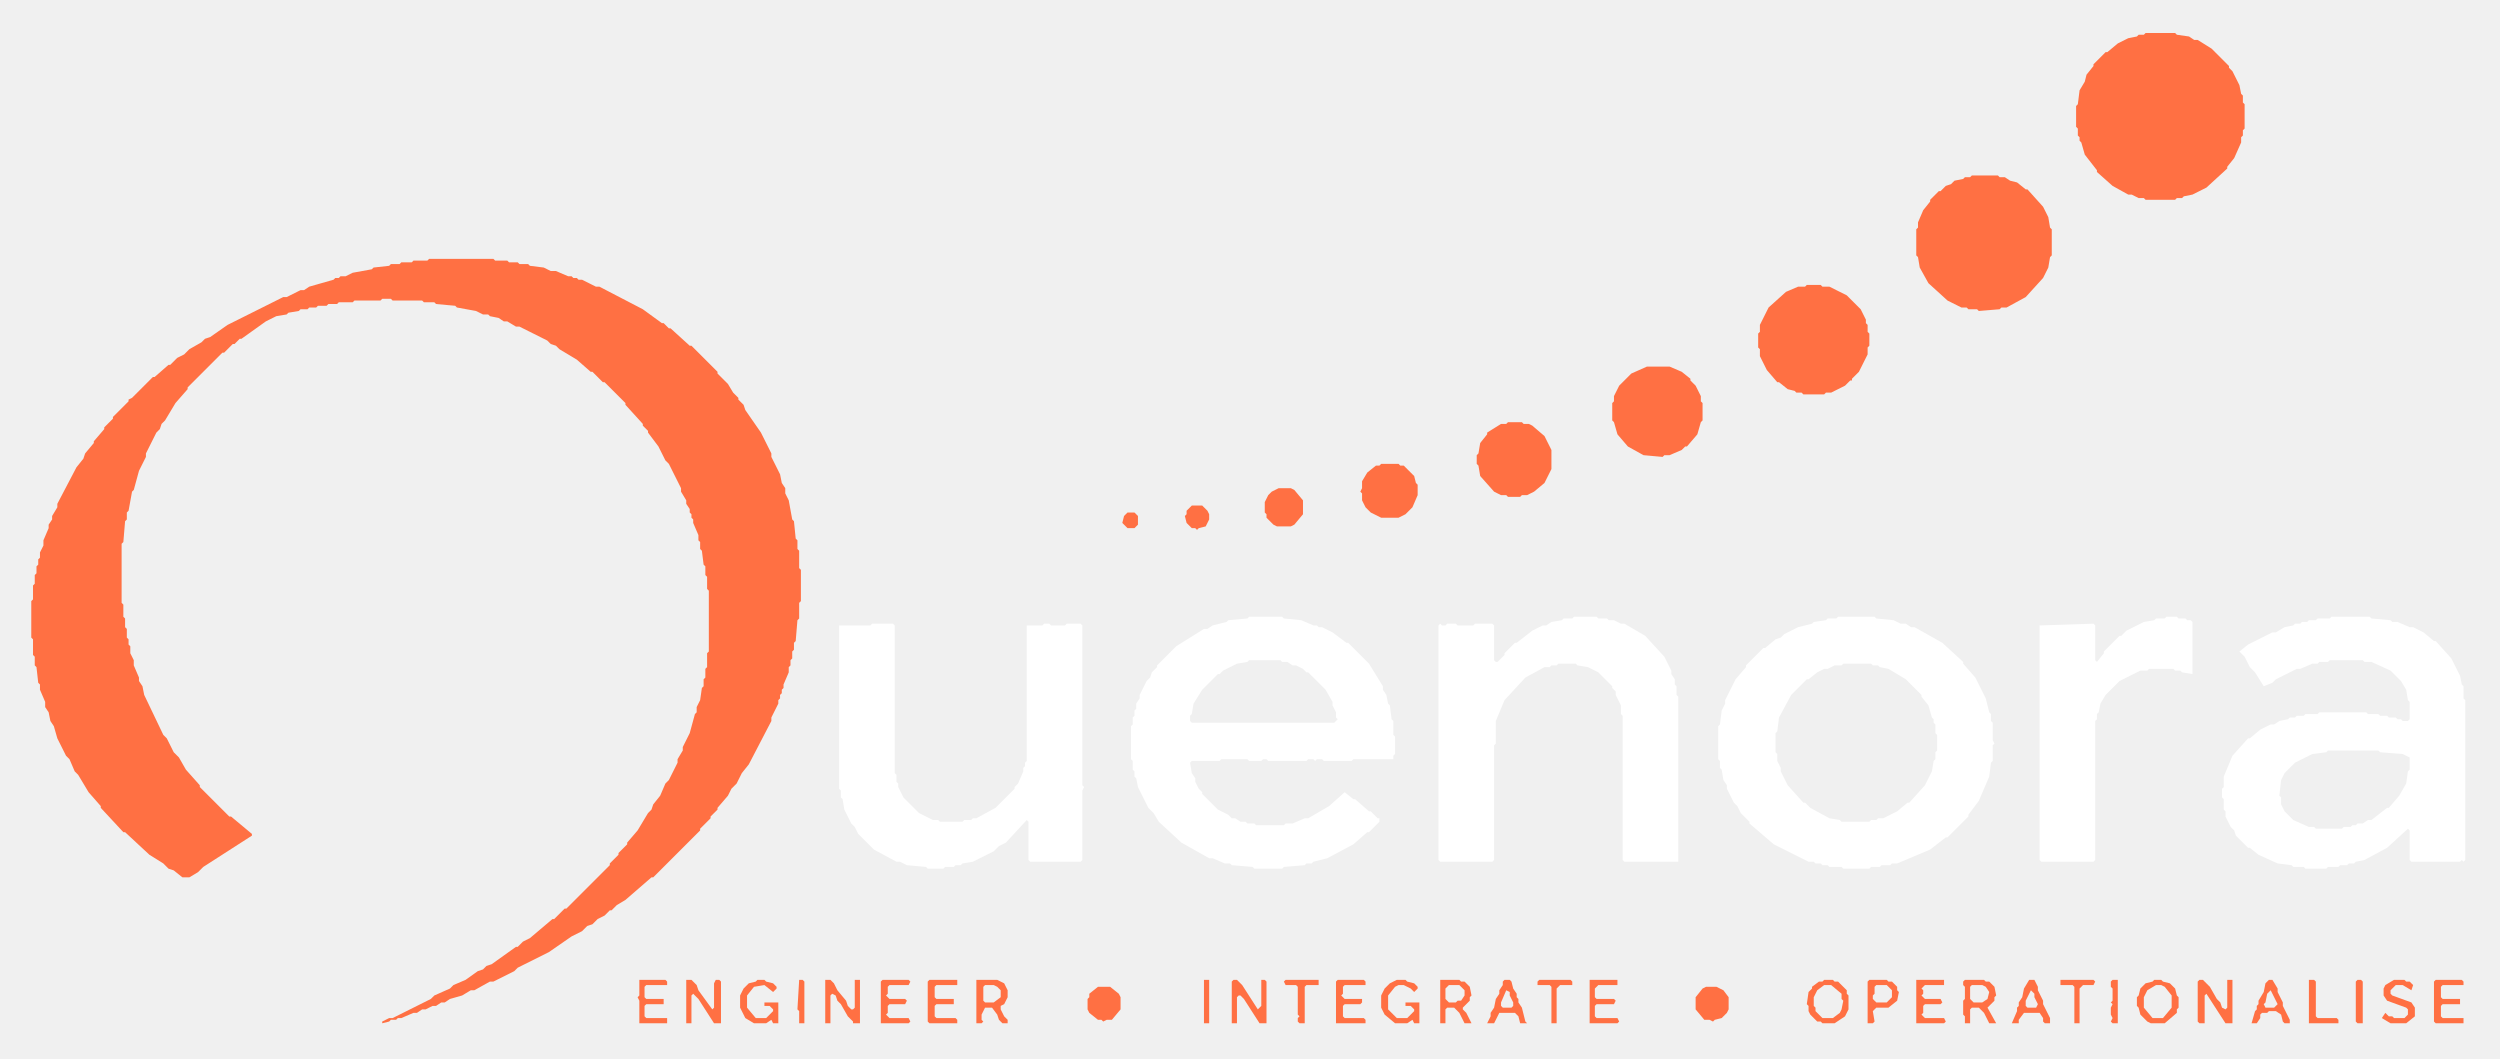
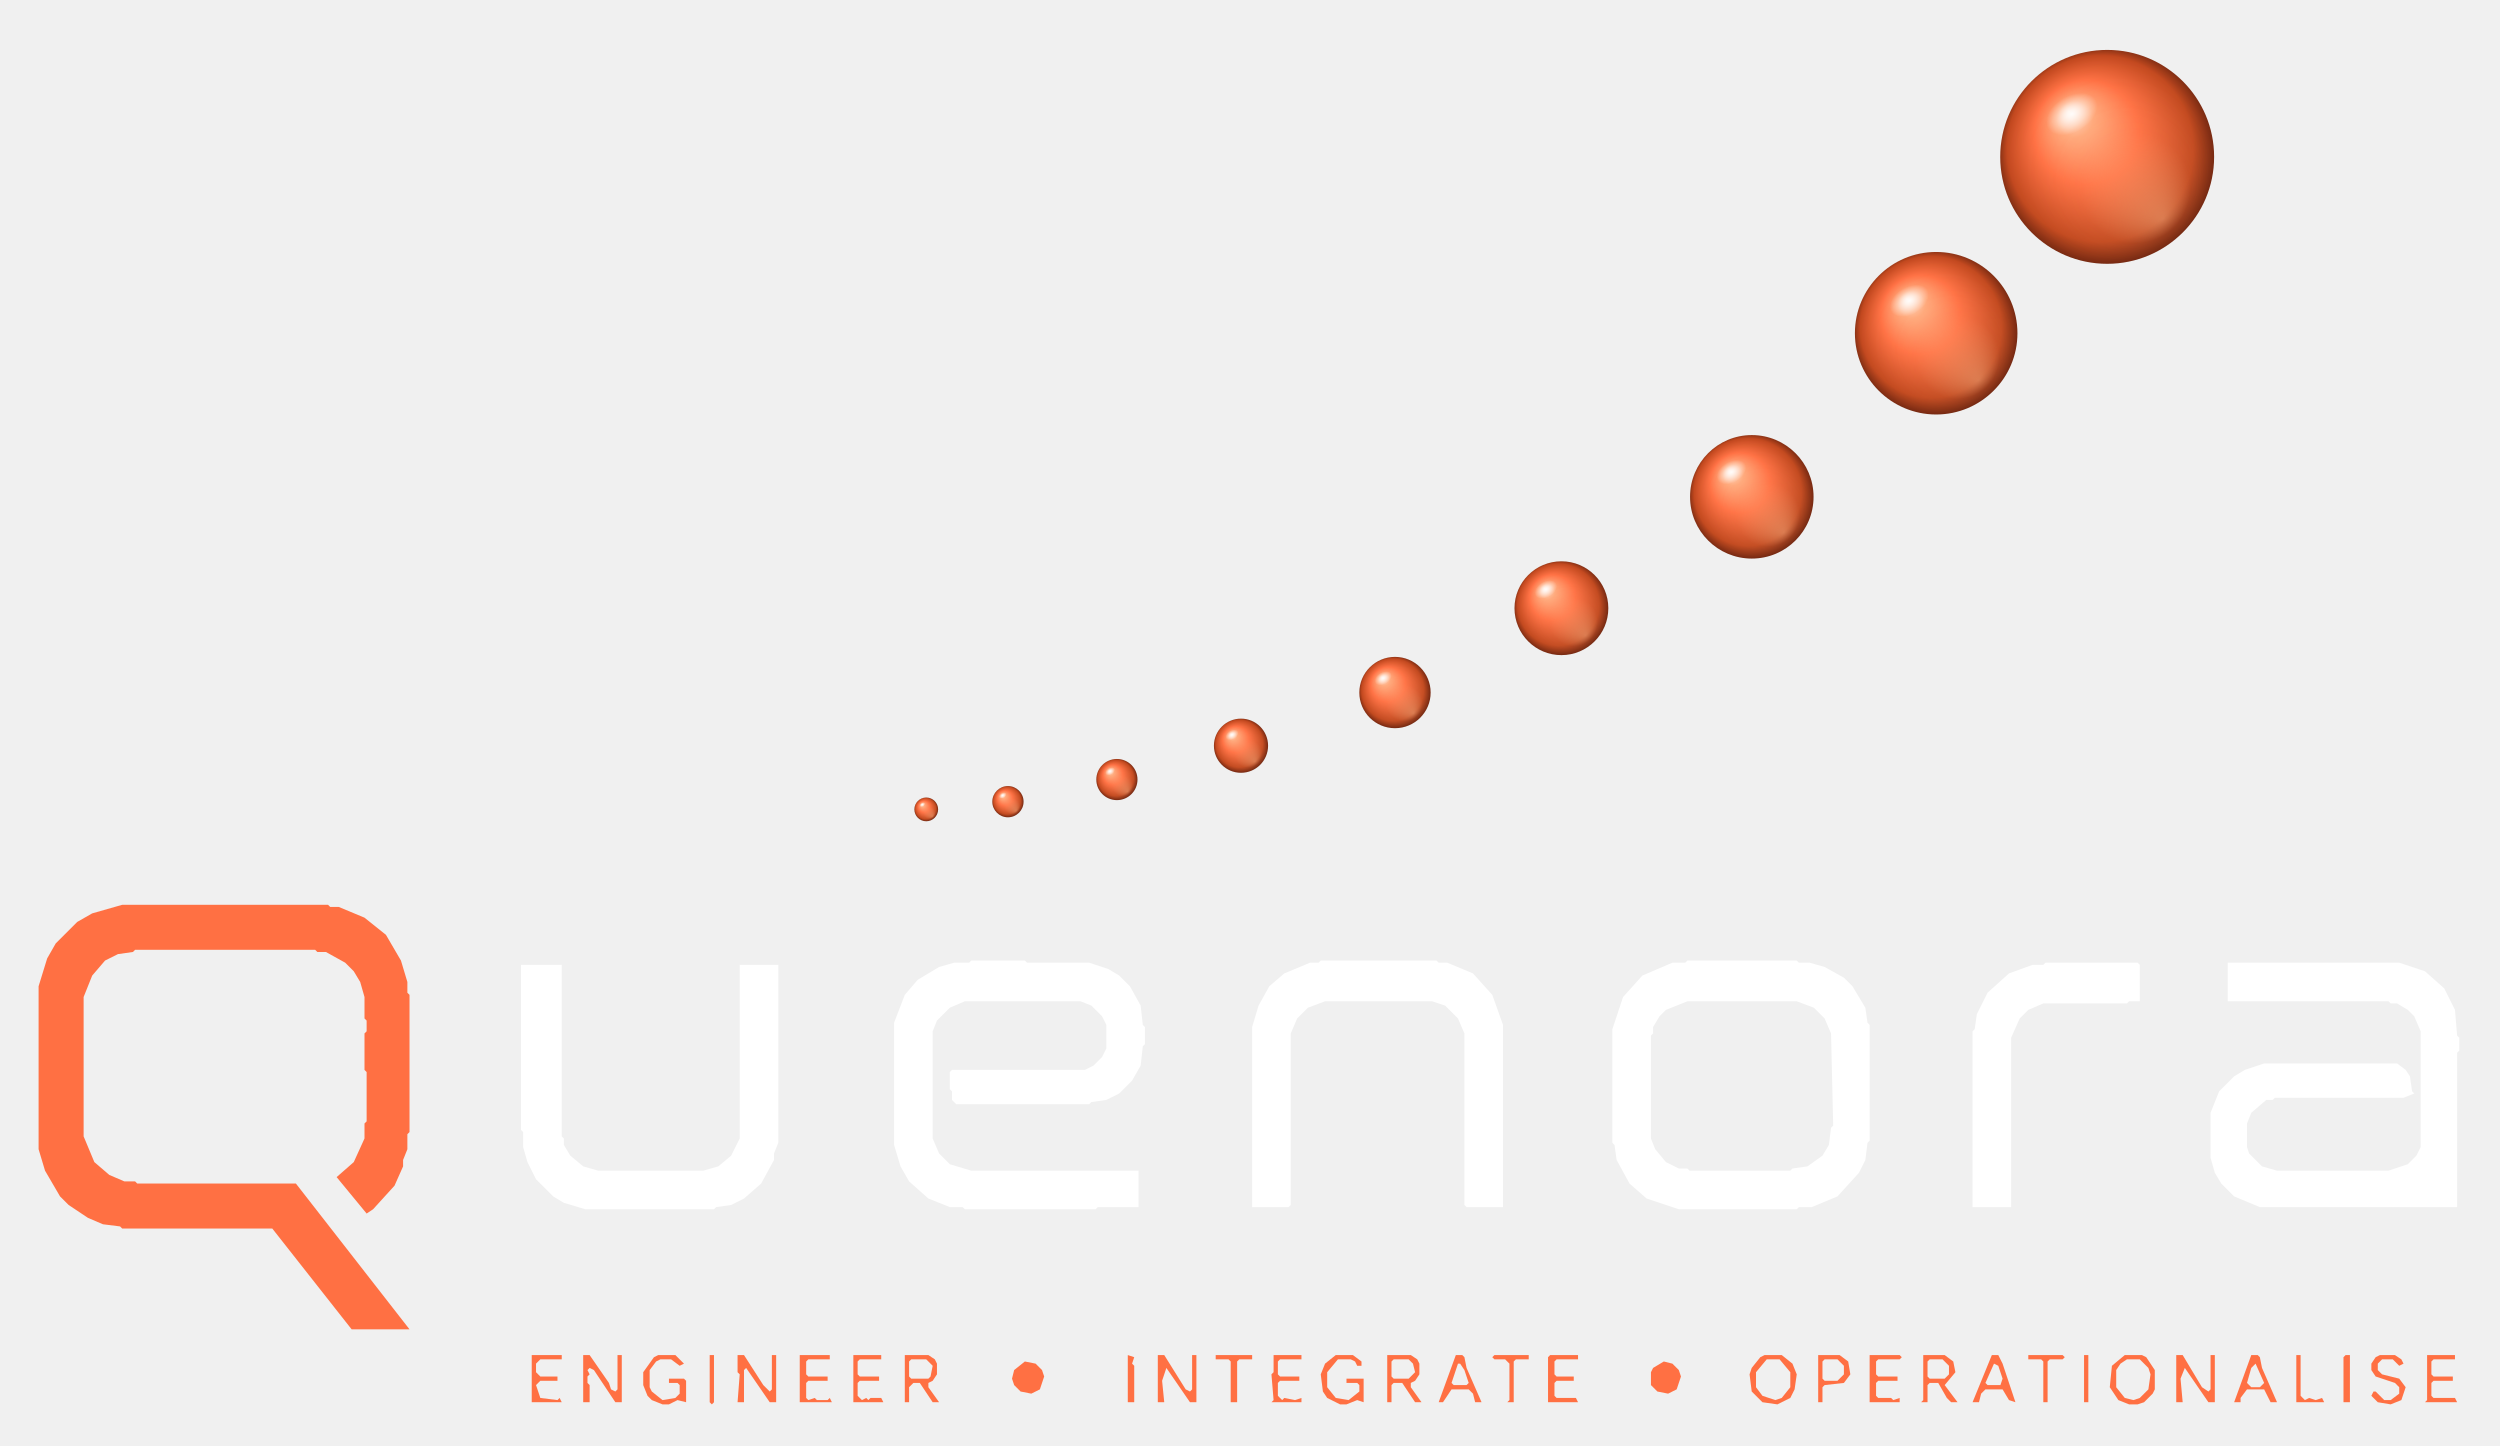
- <svg xmlns="http://www.w3.org/2000/svg" viewBox="0 0 1439 609" role="img" aria-label="Quenora logo">
-   <path d="M 1307 570 L 1311 578 L 1309 580 L 1304 580 L 1303 578 L 1304 577 L 1305 572 Z M 1169 570 L 1171 572 L 1171 574 L 1173 578 L 1172 580 L 1167 580 L 1166 579 L 1166 576 Z M 867 570 L 869 571 L 869 573 L 871 577 L 871 579 L 870 580 L 865 580 L 864 579 L 864 577 Z M 1241 567 L 1244 567 L 1246 568 L 1250 573 L 1250 580 L 1245 586 L 1239 586 L 1234 580 L 1234 574 L 1236 570 Z M 1134 568 L 1135 567 L 1141 567 L 1143 568 L 1145 571 L 1144 575 L 1141 577 L 1136 577 L 1134 575 Z M 1079 568 L 1080 567 L 1086 567 L 1089 570 L 1089 574 L 1086 577 L 1080 577 L 1078 575 L 1078 573 L 1079 572 Z M 1050 567 L 1054 567 L 1060 572 L 1060 575 L 1061 576 L 1060 581 L 1059 583 L 1055 586 L 1049 586 L 1045 582 L 1045 580 L 1044 579 L 1044 574 L 1046 570 Z M 982 568 L 980 569 L 976 574 L 976 581 L 981 587 L 984 587 L 986 588 L 987 587 L 991 586 L 994 583 L 995 581 L 995 574 L 992 570 L 988 568 Z M 832 569 L 834 567 L 840 567 L 843 570 L 843 573 L 841 576 L 839 576 L 838 577 L 834 577 L 832 575 Z M 632 568 L 627 572 L 627 574 L 626 575 L 626 581 L 627 583 L 632 587 L 634 587 L 635 588 L 637 587 L 640 587 L 645 581 L 645 574 L 644 572 L 639 568 Z M 566 568 L 567 567 L 572 567 L 574 568 L 576 570 L 576 574 L 572 577 L 567 577 L 566 576 Z M 1402 564 L 1401 565 L 1401 588 L 1402 589 L 1418 589 L 1418 586 L 1406 586 L 1405 585 L 1405 579 L 1406 578 L 1416 578 L 1416 575 L 1406 575 L 1405 574 L 1405 568 L 1406 567 L 1418 567 L 1418 565 L 1417 564 Z M 1378 564 L 1373 567 L 1372 569 L 1372 573 L 1374 576 L 1385 580 L 1386 581 L 1386 584 L 1384 586 L 1378 586 L 1377 585 L 1375 585 L 1373 583 L 1371 586 L 1376 589 L 1385 589 L 1390 585 L 1390 580 L 1388 577 L 1377 573 L 1376 572 L 1376 570 L 1379 567 L 1383 567 L 1388 570 L 1389 567 L 1387 565 L 1385 565 L 1384 564 Z M 1357 564 L 1356 565 L 1356 588 L 1357 589 L 1360 589 L 1360 565 L 1359 564 Z M 1329 564 L 1329 589 L 1346 589 L 1346 587 L 1345 586 L 1334 586 L 1333 585 L 1333 565 L 1332 564 Z M 1306 564 L 1304 566 L 1303 571 L 1300 576 L 1300 578 L 1299 579 L 1299 581 L 1298 582 L 1296 589 L 1299 589 L 1301 586 L 1301 584 L 1302 583 L 1305 583 L 1306 582 L 1310 582 L 1313 584 L 1314 588 L 1315 589 L 1318 589 L 1318 587 L 1314 579 L 1314 577 L 1311 571 L 1311 569 L 1308 564 Z M 1266 564 L 1265 565 L 1265 588 L 1266 589 L 1269 589 L 1269 573 L 1270 572 L 1281 589 L 1285 589 L 1285 564 L 1282 564 L 1282 580 L 1281 581 L 1279 580 L 1278 577 L 1276 575 L 1272 568 L 1268 564 Z M 1240 564 L 1239 565 L 1235 566 L 1232 569 L 1231 573 L 1230 574 L 1230 579 L 1231 580 L 1232 584 L 1236 588 L 1238 589 L 1246 589 L 1253 583 L 1253 581 L 1254 580 L 1254 574 L 1253 573 L 1252 569 L 1249 566 L 1245 565 L 1244 564 Z M 1216 564 L 1215 565 L 1215 568 L 1216 569 L 1216 576 L 1215 577 L 1216 578 L 1215 580 L 1215 584 L 1216 586 L 1215 588 L 1216 589 L 1219 589 L 1219 564 Z M 1186 564 L 1186 567 L 1193 567 L 1194 568 L 1194 589 L 1197 589 L 1197 569 L 1199 567 L 1205 567 L 1206 565 L 1205 564 Z M 1168 564 L 1165 569 L 1164 574 L 1162 577 L 1162 579 L 1161 580 L 1161 582 L 1158 589 L 1162 589 L 1162 587 L 1165 583 L 1174 583 L 1176 586 L 1176 588 L 1177 589 L 1180 589 L 1180 586 L 1176 578 L 1176 576 L 1173 570 L 1173 568 L 1171 564 Z M 1131 564 L 1130 565 L 1130 567 L 1131 568 L 1131 575 L 1130 576 L 1130 584 L 1131 585 L 1131 589 L 1134 589 L 1134 581 L 1135 580 L 1139 580 L 1142 583 L 1145 589 L 1149 589 L 1144 580 L 1148 576 L 1148 574 L 1149 573 L 1148 568 L 1145 565 L 1143 565 L 1142 564 Z M 1103 564 L 1103 589 L 1119 589 L 1120 588 L 1119 586 L 1108 586 L 1106 584 L 1107 583 L 1107 579 L 1108 578 L 1117 578 L 1118 577 L 1117 575 L 1108 575 L 1106 573 L 1107 572 L 1107 570 L 1106 569 L 1108 567 L 1119 567 L 1119 564 Z M 1089 565 L 1087 565 L 1086 564 L 1076 564 L 1075 565 L 1075 589 L 1078 589 L 1079 588 L 1078 582 L 1080 580 L 1087 580 L 1092 576 L 1093 571 L 1092 570 L 1092 568 Z M 1050 564 L 1049 565 L 1047 565 L 1043 568 L 1043 569 L 1041 571 L 1040 578 L 1041 579 L 1041 582 L 1042 584 L 1046 588 L 1048 588 L 1049 589 L 1056 589 L 1062 585 L 1064 581 L 1064 573 L 1063 572 L 1063 570 L 1058 565 L 1056 565 L 1055 564 Z M 915 564 L 915 589 L 931 589 L 932 588 L 931 586 L 919 586 L 918 585 L 918 579 L 919 578 L 929 578 L 930 576 L 929 575 L 919 575 L 918 574 L 918 569 L 920 567 L 931 567 L 931 564 Z M 886 564 L 885 565 L 885 567 L 892 567 L 893 568 L 893 589 L 896 589 L 896 569 L 898 567 L 905 567 L 905 565 L 904 564 Z M 866 564 L 865 565 L 865 567 L 863 570 L 863 572 L 861 575 L 860 580 L 858 583 L 858 585 L 856 589 L 860 589 L 863 583 L 872 583 L 874 585 L 875 589 L 879 589 L 878 588 L 876 580 L 874 577 L 874 575 L 873 574 L 873 572 L 871 569 L 870 565 L 869 564 Z M 829 564 L 829 589 L 832 589 L 832 581 L 833 580 L 837 580 L 840 583 L 843 589 L 847 589 L 844 583 L 842 581 L 842 580 L 846 576 L 846 574 L 847 573 L 846 568 L 843 565 L 841 565 L 840 564 Z M 800 566 L 797 569 L 795 573 L 795 580 L 797 584 L 803 589 L 810 589 L 813 587 L 814 589 L 817 589 L 817 577 L 809 577 L 809 579 L 812 579 L 814 581 L 814 582 L 810 586 L 804 586 L 799 581 L 799 573 L 803 568 L 805 567 L 808 567 L 812 569 L 814 571 L 816 569 L 816 568 L 814 566 L 810 565 L 809 564 L 804 564 Z M 770 564 L 769 565 L 769 589 L 786 589 L 786 587 L 785 586 L 774 586 L 773 585 L 773 579 L 774 578 L 783 578 L 784 577 L 784 575 L 774 575 L 772 573 L 773 572 L 773 568 L 774 567 L 786 567 L 786 565 L 785 564 Z M 740 564 L 739 565 L 740 567 L 746 567 L 747 568 L 747 584 L 748 585 L 747 586 L 747 588 L 748 589 L 751 589 L 751 568 L 752 567 L 759 567 L 759 564 Z M 710 564 L 709 565 L 709 589 L 712 589 L 712 574 L 713 573 L 714 573 L 716 575 L 725 589 L 729 589 L 729 565 L 728 564 L 726 564 L 726 579 L 724 581 L 715 567 L 712 564 Z M 693 564 L 693 589 L 696 589 L 696 564 Z M 562 564 L 562 589 L 565 589 L 566 588 L 565 587 L 565 584 L 567 580 L 571 580 L 574 584 L 575 587 L 577 589 L 580 589 L 580 587 L 578 585 L 576 581 L 576 579 L 578 578 L 580 574 L 580 570 L 578 566 L 574 564 Z M 535 564 L 534 565 L 534 588 L 535 589 L 551 589 L 551 587 L 550 586 L 539 586 L 538 585 L 538 579 L 539 578 L 549 578 L 549 575 L 539 575 L 538 574 L 538 568 L 539 567 L 551 567 L 551 564 Z M 508 564 L 507 565 L 507 589 L 523 589 L 524 588 L 523 586 L 512 586 L 510 584 L 511 583 L 511 579 L 512 578 L 521 578 L 522 576 L 521 575 L 512 575 L 510 573 L 511 572 L 511 568 L 512 567 L 523 567 L 524 565 L 523 564 Z M 475 564 L 475 589 L 478 589 L 478 573 L 479 572 L 481 573 L 482 576 L 484 578 L 488 585 L 491 588 L 491 589 L 495 589 L 495 564 L 492 564 L 492 580 L 491 581 L 490 581 L 488 579 L 487 576 L 482 570 L 480 566 L 478 564 Z M 460 564 L 459 581 L 460 582 L 460 589 L 463 589 L 463 565 L 462 564 Z M 431 566 L 428 569 L 426 573 L 426 580 L 429 586 L 434 589 L 441 589 L 444 587 L 445 589 L 448 589 L 448 577 L 440 577 L 440 579 L 443 579 L 445 581 L 445 582 L 441 586 L 435 586 L 430 580 L 430 573 L 434 568 L 440 567 L 445 571 L 447 569 L 447 568 L 445 566 L 441 565 L 440 564 L 436 564 L 435 565 Z M 395 564 L 395 589 L 398 589 L 398 573 L 399 572 L 402 575 L 411 589 L 415 589 L 415 565 L 414 564 L 412 564 L 411 566 L 411 580 L 410 581 L 402 570 L 401 567 L 398 564 Z M 368 564 L 368 573 L 367 574 L 368 576 L 368 589 L 384 589 L 384 586 L 372 586 L 371 585 L 371 579 L 372 578 L 382 578 L 382 575 L 372 575 L 371 574 L 371 568 L 372 567 L 384 567 L 384 565 L 383 564 Z M 649 295 L 647 297 L 646 301 L 649 304 L 653 304 L 655 302 L 655 297 L 653 295 Z M 686 291 L 683 294 L 683 296 L 682 297 L 683 301 L 686 304 L 688 304 L 689 305 L 690 304 L 694 303 L 696 299 L 696 296 L 695 294 L 692 291 Z M 736 281 L 732 283 L 730 285 L 728 289 L 728 295 L 729 296 L 729 298 L 733 302 L 735 303 L 743 303 L 745 302 L 750 296 L 750 288 L 745 282 L 743 281 Z M 792 268 L 787 272 L 784 277 L 784 281 L 783 283 L 784 284 L 784 288 L 786 292 L 789 295 L 795 298 L 805 298 L 809 296 L 813 292 L 816 285 L 816 279 L 815 278 L 814 274 L 808 268 L 806 268 L 805 267 L 795 267 L 794 268 Z M 868 243 L 867 244 L 864 244 L 856 249 L 856 250 L 852 255 L 851 261 L 850 262 L 850 267 L 851 268 L 852 274 L 860 283 L 864 285 L 867 285 L 868 286 L 875 286 L 876 285 L 879 285 L 883 283 L 889 278 L 893 270 L 893 259 L 889 251 L 882 245 L 880 244 L 877 244 L 876 243 Z M 948 211 L 939 215 L 932 222 L 929 228 L 929 231 L 928 232 L 928 242 L 929 243 L 931 250 L 937 257 L 946 262 L 957 263 L 958 262 L 961 262 L 968 259 L 970 257 L 971 257 L 977 250 L 979 243 L 980 242 L 980 232 L 979 231 L 979 228 L 976 222 L 973 219 L 973 218 L 968 214 L 961 211 Z M 1040 164 L 1039 165 L 1035 165 L 1028 168 L 1018 177 L 1013 187 L 1013 191 L 1012 192 L 1012 200 L 1013 201 L 1013 205 L 1017 213 L 1023 220 L 1024 220 L 1029 224 L 1033 225 L 1034 226 L 1037 226 L 1038 227 L 1050 227 L 1051 226 L 1054 226 L 1062 222 L 1065 219 L 1066 219 L 1066 218 L 1070 214 L 1075 204 L 1075 200 L 1076 199 L 1076 192 L 1075 191 L 1075 187 L 1074 186 L 1074 184 L 1071 178 L 1063 170 L 1053 165 L 1049 165 L 1048 164 Z M 304 152 L 299 152 L 298 151 L 293 151 L 292 150 L 285 150 L 284 149 L 247 149 L 246 150 L 238 150 L 237 151 L 231 151 L 230 152 L 225 152 L 224 153 L 215 154 L 214 155 L 203 157 L 199 159 L 196 159 L 195 160 L 193 160 L 192 161 L 178 165 L 175 167 L 173 167 L 165 171 L 163 171 L 131 187 L 121 194 L 118 195 L 116 197 L 109 201 L 106 204 L 102 206 L 98 210 L 97 210 L 89 217 L 88 217 L 76 229 L 74 230 L 74 231 L 65 240 L 65 241 L 60 246 L 60 247 L 54 254 L 54 255 L 49 261 L 48 264 L 44 269 L 33 290 L 33 292 L 30 297 L 30 299 L 28 302 L 28 304 L 25 311 L 25 314 L 23 318 L 23 321 L 22 322 L 22 325 L 21 326 L 21 330 L 20 331 L 20 336 L 19 337 L 19 345 L 18 346 L 18 367 L 19 368 L 19 377 L 20 378 L 20 383 L 21 384 L 22 393 L 23 394 L 23 397 L 26 404 L 26 407 L 28 410 L 29 415 L 31 418 L 33 425 L 38 435 L 40 437 L 43 444 L 45 446 L 51 456 L 58 464 L 58 465 L 71 479 L 72 479 L 86 492 L 94 497 L 97 500 L 100 501 L 105 505 L 109 505 L 114 502 L 117 499 L 145 481 L 145 480 L 133 470 L 132 470 L 115 453 L 115 452 L 107 443 L 103 436 L 100 433 L 96 425 L 94 423 L 83 400 L 82 395 L 80 392 L 80 390 L 77 383 L 77 380 L 75 376 L 75 372 L 74 371 L 74 368 L 73 367 L 73 362 L 72 361 L 72 356 L 71 355 L 71 348 L 70 347 L 70 313 L 71 312 L 72 300 L 73 299 L 73 295 L 74 294 L 76 283 L 77 282 L 80 271 L 84 263 L 84 261 L 90 249 L 92 247 L 93 244 L 95 242 L 101 232 L 108 224 L 108 223 L 128 203 L 129 203 L 134 198 L 135 198 L 138 195 L 139 195 L 153 185 L 159 182 L 165 181 L 166 180 L 172 179 L 173 178 L 177 178 L 178 177 L 182 177 L 183 176 L 188 176 L 189 175 L 194 175 L 195 174 L 203 174 L 204 173 L 219 173 L 220 172 L 225 172 L 226 173 L 243 173 L 244 174 L 250 174 L 251 175 L 262 176 L 263 177 L 274 179 L 278 181 L 281 181 L 282 182 L 287 183 L 290 185 L 292 185 L 297 188 L 299 188 L 315 196 L 317 198 L 320 199 L 322 201 L 332 207 L 340 214 L 341 214 L 347 220 L 348 220 L 360 232 L 360 233 L 370 244 L 370 245 L 373 248 L 373 249 L 379 257 L 383 265 L 385 267 L 392 281 L 392 283 L 395 288 L 395 290 L 397 293 L 397 295 L 398 296 L 398 298 L 399 299 L 399 301 L 402 308 L 402 311 L 403 312 L 403 316 L 404 317 L 405 325 L 406 326 L 406 331 L 407 332 L 407 339 L 408 340 L 408 375 L 407 376 L 407 384 L 406 385 L 406 390 L 405 391 L 405 395 L 404 396 L 403 403 L 401 407 L 401 410 L 400 411 L 397 422 L 393 430 L 393 432 L 390 437 L 390 439 L 385 449 L 383 451 L 380 458 L 376 463 L 375 466 L 373 468 L 367 478 L 361 485 L 361 486 L 356 491 L 356 492 L 351 497 L 351 498 L 326 523 L 325 523 L 319 529 L 318 529 L 305 540 L 301 542 L 298 545 L 297 545 L 283 555 L 280 556 L 278 558 L 275 559 L 268 564 L 261 567 L 259 569 L 250 573 L 248 575 L 226 586 L 224 586 L 220 588 L 220 589 L 224 588 L 225 587 L 228 587 L 229 586 L 231 586 L 238 583 L 240 583 L 243 581 L 245 581 L 249 579 L 251 579 L 254 577 L 256 577 L 259 575 L 266 573 L 271 570 L 273 570 L 282 565 L 284 565 L 296 559 L 298 557 L 316 548 L 329 539 L 335 536 L 338 533 L 341 532 L 344 529 L 348 527 L 351 524 L 352 524 L 355 521 L 360 518 L 375 505 L 376 505 L 403 478 L 403 477 L 409 471 L 409 470 L 413 466 L 413 465 L 419 458 L 421 454 L 424 451 L 427 445 L 431 440 L 444 415 L 444 413 L 448 405 L 448 403 L 449 402 L 449 400 L 450 399 L 450 397 L 451 396 L 451 394 L 454 387 L 454 384 L 455 383 L 455 380 L 456 379 L 456 375 L 457 374 L 457 370 L 458 369 L 459 357 L 460 356 L 460 347 L 461 346 L 461 328 L 460 327 L 460 317 L 459 316 L 459 311 L 458 310 L 457 300 L 456 299 L 454 288 L 452 284 L 452 281 L 450 278 L 449 273 L 444 263 L 444 261 L 438 249 L 429 236 L 428 233 L 425 230 L 425 229 L 422 226 L 419 221 L 413 215 L 413 214 L 398 199 L 397 199 L 386 189 L 385 189 L 382 186 L 381 186 L 370 178 L 345 165 L 343 165 L 335 161 L 333 161 L 332 160 L 330 160 L 329 159 L 327 159 L 320 156 L 317 156 L 313 154 L 305 153 Z M 1135 101 L 1134 102 L 1131 102 L 1130 103 L 1125 104 L 1123 106 L 1120 107 L 1117 110 L 1116 110 L 1111 115 L 1111 116 L 1107 121 L 1104 128 L 1104 131 L 1103 132 L 1103 147 L 1104 148 L 1105 154 L 1110 163 L 1121 173 L 1129 177 L 1132 177 L 1133 178 L 1138 178 L 1139 179 L 1151 178 L 1152 177 L 1155 177 L 1166 171 L 1176 160 L 1179 154 L 1180 148 L 1181 147 L 1181 132 L 1180 131 L 1179 125 L 1176 119 L 1167 109 L 1166 109 L 1161 105 L 1157 104 L 1154 102 L 1151 102 L 1150 101 Z M 1235 19 L 1234 20 L 1231 20 L 1230 21 L 1225 22 L 1219 25 L 1213 30 L 1212 30 L 1205 37 L 1205 38 L 1201 43 L 1200 47 L 1197 52 L 1196 60 L 1195 61 L 1195 73 L 1196 74 L 1196 78 L 1197 79 L 1197 81 L 1198 82 L 1200 89 L 1207 98 L 1207 99 L 1216 107 L 1225 112 L 1227 112 L 1231 114 L 1234 114 L 1235 115 L 1252 115 L 1253 114 L 1256 114 L 1257 113 L 1262 112 L 1270 108 L 1282 97 L 1282 96 L 1286 91 L 1290 82 L 1290 79 L 1291 78 L 1291 75 L 1292 74 L 1292 60 L 1291 59 L 1291 55 L 1290 54 L 1289 49 L 1285 41 L 1283 39 L 1283 38 L 1273 28 L 1265 23 L 1263 23 L 1260 21 L 1253 20 L 1252 19 Z" fill="#FF7043" fill-rule="evenodd" />
-   <path d="M 1312 458 L 1313 449 L 1315 445 L 1321 439 L 1331 434 L 1339 433 L 1340 432 L 1369 432 L 1370 433 L 1383 434 L 1387 436 L 1387 443 L 1386 444 L 1385 451 L 1381 458 L 1375 465 L 1374 465 L 1365 472 L 1363 472 L 1360 474 L 1357 474 L 1356 475 L 1354 475 L 1353 476 L 1349 476 L 1348 477 L 1333 477 L 1332 476 L 1329 476 L 1320 472 L 1315 467 L 1313 463 L 1313 459 Z M 1061 382 L 1077 382 L 1078 383 L 1081 383 L 1082 384 L 1087 385 L 1097 391 L 1106 400 L 1106 401 L 1110 406 L 1112 413 L 1113 414 L 1113 416 L 1114 417 L 1114 422 L 1115 423 L 1115 432 L 1114 433 L 1114 437 L 1113 438 L 1112 444 L 1108 452 L 1099 462 L 1098 462 L 1092 467 L 1084 471 L 1081 471 L 1080 472 L 1077 472 L 1076 473 L 1060 473 L 1059 472 L 1053 471 L 1042 465 L 1039 462 L 1038 462 L 1029 452 L 1025 444 L 1025 442 L 1023 438 L 1023 434 L 1022 433 L 1022 422 L 1023 421 L 1024 413 L 1031 400 L 1040 391 L 1041 391 L 1046 387 L 1050 385 L 1052 385 L 1056 383 L 1060 383 Z M 685 412 L 686 411 L 687 405 L 692 397 L 701 388 L 702 388 L 704 386 L 712 382 L 718 381 L 719 380 L 737 380 L 738 381 L 741 381 L 744 383 L 746 383 L 750 385 L 752 387 L 753 387 L 763 397 L 767 404 L 767 406 L 769 410 L 769 413 L 770 414 L 768 416 L 686 416 L 685 415 Z M 483 360 L 483 454 L 484 455 L 484 459 L 485 460 L 486 466 L 490 474 L 492 476 L 494 480 L 503 489 L 516 496 L 518 496 L 522 498 L 533 499 L 534 500 L 543 500 L 544 499 L 549 499 L 550 498 L 553 498 L 554 497 L 560 496 L 572 490 L 575 487 L 579 485 L 591 472 L 592 473 L 592 495 L 593 496 L 622 496 L 623 495 L 623 455 L 624 453 L 623 452 L 623 360 L 622 359 L 614 359 L 613 360 L 605 360 L 604 359 L 601 359 L 600 360 L 591 360 L 591 438 L 590 439 L 590 441 L 589 442 L 589 444 L 586 451 L 584 453 L 584 454 L 573 465 L 562 471 L 560 471 L 559 472 L 555 472 L 554 473 L 541 473 L 540 472 L 537 472 L 529 468 L 520 459 L 517 453 L 517 451 L 516 450 L 516 446 L 515 445 L 515 360 L 514 359 L 502 359 L 501 360 Z M 1289 375 L 1292 378 L 1295 384 L 1298 387 L 1303 395 L 1308 393 L 1310 391 L 1322 385 L 1324 385 L 1331 382 L 1334 382 L 1335 381 L 1340 381 L 1341 380 L 1360 380 L 1361 381 L 1365 381 L 1376 386 L 1382 392 L 1385 397 L 1386 403 L 1387 404 L 1387 414 L 1386 415 L 1383 415 L 1382 414 L 1380 414 L 1379 413 L 1375 413 L 1374 412 L 1370 412 L 1369 411 L 1363 411 L 1362 410 L 1335 410 L 1334 411 L 1327 411 L 1326 412 L 1322 412 L 1321 413 L 1318 413 L 1317 414 L 1312 415 L 1309 417 L 1307 417 L 1301 420 L 1295 425 L 1294 425 L 1285 435 L 1280 447 L 1280 453 L 1279 454 L 1279 459 L 1280 460 L 1280 466 L 1281 467 L 1281 470 L 1284 476 L 1286 478 L 1287 481 L 1294 488 L 1295 488 L 1300 492 L 1311 497 L 1319 498 L 1320 499 L 1326 499 L 1327 500 L 1339 500 L 1340 499 L 1346 499 L 1347 498 L 1351 498 L 1352 497 L 1355 497 L 1356 496 L 1361 495 L 1374 488 L 1386 477 L 1387 478 L 1387 495 L 1388 496 L 1416 496 L 1417 495 L 1418 496 L 1419 495 L 1419 403 L 1418 402 L 1418 395 L 1417 394 L 1416 389 L 1411 379 L 1402 369 L 1401 369 L 1395 364 L 1389 361 L 1387 361 L 1380 358 L 1377 358 L 1376 357 L 1365 356 L 1364 355 L 1342 355 L 1341 356 L 1334 356 L 1333 357 L 1329 357 L 1328 358 L 1325 358 L 1324 359 L 1321 359 L 1320 360 L 1315 361 L 1310 364 L 1308 364 L 1294 371 Z M 1261 357 L 1259 357 L 1258 356 L 1254 356 L 1253 355 L 1247 355 L 1246 356 L 1241 356 L 1240 357 L 1234 358 L 1224 363 L 1221 366 L 1220 366 L 1211 375 L 1211 376 L 1207 381 L 1206 380 L 1206 360 L 1205 359 L 1174 360 L 1174 495 L 1175 496 L 1205 496 L 1206 495 L 1206 415 L 1207 414 L 1207 411 L 1208 410 L 1209 405 L 1212 400 L 1220 392 L 1232 386 L 1236 386 L 1237 385 L 1251 385 L 1252 386 L 1255 386 L 1256 387 L 1262 388 L 1262 358 Z M 1058 355 L 1057 356 L 1052 356 L 1051 357 L 1044 358 L 1043 359 L 1035 361 L 1027 365 L 1025 367 L 1022 368 L 1016 373 L 1015 373 L 1005 383 L 1005 384 L 999 391 L 993 403 L 993 405 L 991 409 L 990 417 L 989 418 L 989 437 L 990 438 L 990 442 L 991 443 L 992 449 L 994 452 L 994 454 L 998 462 L 1000 464 L 1002 468 L 1007 473 L 1007 474 L 1021 486 L 1041 496 L 1044 496 L 1045 497 L 1048 497 L 1049 498 L 1052 498 L 1053 499 L 1060 499 L 1061 500 L 1076 500 L 1077 499 L 1082 499 L 1083 498 L 1088 498 L 1089 497 L 1092 497 L 1111 489 L 1120 482 L 1121 482 L 1133 470 L 1133 469 L 1139 461 L 1145 447 L 1146 439 L 1147 438 L 1147 429 L 1148 428 L 1147 426 L 1147 416 L 1146 415 L 1146 411 L 1145 410 L 1143 402 L 1137 390 L 1130 382 L 1130 381 L 1118 370 L 1102 361 L 1100 361 L 1097 359 L 1094 359 L 1090 357 L 1080 356 L 1079 355 Z M 947 366 L 935 359 L 933 359 L 929 357 L 926 357 L 925 356 L 920 356 L 919 355 L 906 355 L 905 356 L 900 356 L 899 357 L 893 358 L 890 360 L 888 360 L 882 363 L 873 370 L 872 370 L 866 376 L 866 377 L 862 381 L 861 381 L 860 380 L 860 360 L 859 359 L 849 359 L 848 360 L 839 360 L 838 359 L 833 359 L 832 360 L 830 360 L 829 359 L 828 360 L 828 495 L 829 496 L 859 496 L 860 495 L 860 429 L 861 428 L 861 415 L 866 403 L 878 390 L 889 384 L 892 384 L 893 383 L 896 383 L 897 382 L 907 382 L 908 383 L 914 384 L 920 387 L 928 395 L 928 396 L 930 398 L 930 400 L 933 406 L 933 411 L 934 412 L 934 495 L 935 496 L 966 496 L 966 401 L 965 400 L 965 395 L 964 394 L 964 391 L 962 388 L 962 386 L 958 378 Z M 693 362 L 677 372 L 666 383 L 666 384 L 663 387 L 662 390 L 660 392 L 656 400 L 656 402 L 654 405 L 654 408 L 653 409 L 653 412 L 652 413 L 652 417 L 651 418 L 651 437 L 652 438 L 652 443 L 653 444 L 653 447 L 654 448 L 655 453 L 661 465 L 664 468 L 667 473 L 680 485 L 696 494 L 698 494 L 705 497 L 708 497 L 709 498 L 721 499 L 722 500 L 738 500 L 739 499 L 751 498 L 752 497 L 755 497 L 756 496 L 764 494 L 779 486 L 787 479 L 788 479 L 794 473 L 794 471 L 793 471 L 789 467 L 788 467 L 780 460 L 779 460 L 774 456 L 765 464 L 753 471 L 751 471 L 744 474 L 740 474 L 739 475 L 723 475 L 722 474 L 718 474 L 717 473 L 714 473 L 711 471 L 709 471 L 707 469 L 701 466 L 692 457 L 692 456 L 690 454 L 688 450 L 688 448 L 686 445 L 685 439 L 686 438 L 702 438 L 703 437 L 718 437 L 719 438 L 726 438 L 727 437 L 729 437 L 730 438 L 752 438 L 753 437 L 756 437 L 757 438 L 758 437 L 761 437 L 762 438 L 778 438 L 779 437 L 802 437 L 802 435 L 803 434 L 803 424 L 802 423 L 802 415 L 801 414 L 800 406 L 799 405 L 798 400 L 796 397 L 796 395 L 788 382 L 776 370 L 775 370 L 767 364 L 761 361 L 759 361 L 758 360 L 756 360 L 749 357 L 739 356 L 738 355 L 719 355 L 718 356 L 707 357 L 706 358 L 698 360 L 695 362 Z" fill="#FFFFFF" fill-rule="evenodd" />
+ <svg xmlns="http://www.w3.org/2000/svg" viewBox="0 0 1166 674" role="img" aria-label="Quenora logo">
+   <defs>
+     <radialGradient id="qdb76b" cx="0.5" cy="0.5" r="0.53" fx="0.32" fy="0.29">
+       <stop offset="0" stop-color="#FFE2D0" />
+       <stop offset="0.16" stop-color="#FFA97C" />
+       <stop offset="0.46" stop-color="#FF7043" />
+       <stop offset="0.82" stop-color="#C2481E" />
+       <stop offset="1" stop-color="#5E1E0C" />
+     </radialGradient>
+     <radialGradient id="qdb76r" cx="0.5" cy="0.5" r="0.52" fx="0.76" fy="0.79">
+       <stop offset="0" stop-color="#FFC496" stop-opacity="0.42" />
+       <stop offset="0.5" stop-color="#FFC496" stop-opacity="0.06" />
+       <stop offset="1" stop-color="#FFC496" stop-opacity="0" />
+     </radialGradient>
+     <radialGradient id="qdb76h" cx="0.5" cy="0.5" r="0.5">
+       <stop offset="0" stop-color="#FFFFFF" stop-opacity="0.92" />
+       <stop offset="1" stop-color="#FFFFFF" stop-opacity="0" />
+     </radialGradient>
+   </defs>
+   <path d="M 1052 636 L 1056 645 L 1054 647 L 1050 647 L 1048 645 L 1050 638 ZM 930 636 L 932 637 L 934 643 L 933 646 L 927 646 L 926 645 ZM 680 636 L 681 636 L 683 639 L 685 645 L 684 646 L 678 646 L 677 645 ZM 992 634 L 998 634 L 1002 638 L 1003 641 L 1002 648 L 998 652 L 995 653 L 991 652 L 987 647 L 987 639 L 989 636 ZM 899 635 L 900 634 L 906 634 L 909 637 L 909 641 L 907 643 L 900 643 L 899 642 ZM 850 635 L 851 634 L 857 634 L 860 637 L 860 641 L 857 644 L 851 644 L 850 643 ZM 824 634 L 830 634 L 835 640 L 835 647 L 831 652 L 828 653 L 822 651 L 819 647 L 819 640 ZM 776 635 L 771 638 L 770 640 L 770 646 L 773 649 L 778 650 L 782 648 L 784 642 L 783 639 L 780 636 ZM 649 635 L 650 634 L 657 634 L 659 636 L 660 640 L 657 643 L 650 643 L 649 642 ZM 478 635 L 473 639 L 472 643 L 473 646 L 476 649 L 481 650 L 485 648 L 487 642 L 486 639 L 483 636 ZM 424 635 L 425 634 L 432 634 L 435 637 L 434 642 L 433 643 L 425 643 L 424 642 ZM 1132 632 L 1132 653 L 1131 654 L 1146 654 L 1145 652 L 1135 652 L 1134 651 L 1134 645 L 1135 644 L 1144 644 L 1144 642 L 1135 642 L 1134 641 L 1134 635 L 1135 634 L 1145 634 L 1145 632 ZM 1110 632 L 1108 633 L 1106 636 L 1106 639 L 1108 642 L 1117 645 L 1119 647 L 1119 650 L 1115 653 L 1112 653 L 1108 649 L 1107 649 L 1106 651 L 1109 654 L 1115 655 L 1120 653 L 1122 647 L 1119 643 L 1111 641 L 1109 639 L 1109 636 L 1111 634 L 1116 634 L 1119 637 L 1121 636 L 1120 634 L 1117 632 ZM 1094 632 L 1093 633 L 1093 654 L 1096 654 L 1096 632 ZM 1071 632 L 1071 654 L 1084 654 L 1083 652 L 1080 653 L 1077 652 L 1075 653 L 1073 651 L 1073 632 ZM 1050 632 L 1042 654 L 1045 654 L 1045 652 L 1048 648 L 1056 648 L 1059 654 L 1062 654 L 1055 638 L 1054 633 L 1053 632 ZM 1015 632 L 1015 654 L 1018 654 L 1017 643 L 1019 638 L 1030 654 L 1033 654 L 1033 632 L 1031 632 L 1031 648 L 1030 649 L 1027 647 L 1018 632 ZM 991 632 L 985 637 L 984 647 L 988 653 L 993 655 L 997 655 L 1000 654 L 1004 650 L 1005 648 L 1005 639 L 1001 633 L 999 632 ZM 972 632 L 972 654 L 974 654 L 974 632 ZM 946 632 L 946 634 L 952 634 L 953 635 L 953 654 L 955 654 L 955 635 L 956 634 L 962 634 L 963 633 L 962 632 ZM 929 632 L 920 654 L 923 654 L 924 650 L 926 648 L 934 648 L 937 653 L 940 654 L 934 636 L 932 632 ZM 897 632 L 897 653 L 896 654 L 899 654 L 899 646 L 900 645 L 904 645 L 908 652 L 910 654 L 913 654 L 907 646 L 912 640 L 911 635 L 907 632 ZM 872 632 L 872 654 L 886 654 L 886 652 L 883 653 L 882 652 L 876 652 L 875 651 L 875 645 L 876 644 L 885 644 L 885 642 L 876 642 L 875 641 L 875 635 L 876 634 L 886 634 L 887 633 L 886 632 ZM 858 632 L 848 632 L 848 654 L 850 654 L 850 647 L 851 646 L 860 645 L 863 641 L 862 635 ZM 823 632 L 821 633 L 817 638 L 816 641 L 817 649 L 822 654 L 829 655 L 835 652 L 837 648 L 838 641 L 836 636 L 831 632 ZM 723 632 L 722 633 L 722 654 L 736 654 L 735 652 L 726 652 L 725 651 L 725 645 L 726 644 L 734 644 L 734 642 L 726 642 L 725 641 L 725 635 L 726 634 L 736 634 L 736 632 ZM 697 632 L 696 633 L 697 634 L 702 634 L 704 636 L 704 653 L 703 654 L 706 654 L 706 635 L 707 634 L 713 634 L 713 632 ZM 679 632 L 671 654 L 673 654 L 677 648 L 685 648 L 687 650 L 688 654 L 691 654 L 684 638 L 683 633 L 682 632 ZM 647 632 L 647 654 L 649 654 L 649 646 L 650 645 L 654 645 L 660 654 L 663 654 L 658 647 L 658 645 L 660 644 L 662 641 L 662 636 L 661 634 L 658 632 ZM 618 636 L 616 641 L 617 649 L 619 652 L 625 655 L 628 655 L 633 653 L 636 654 L 636 643 L 628 643 L 628 645 L 633 645 L 634 646 L 634 649 L 629 653 L 623 652 L 619 647 L 619 640 L 624 634 L 630 634 L 632 635 L 633 637 L 635 637 L 635 635 L 631 632 L 623 632 ZM 594 632 L 594 640 L 593 641 L 594 653 L 593 654 L 607 654 L 607 652 L 604 653 L 599 652 L 598 653 L 596 651 L 596 645 L 597 644 L 606 644 L 606 642 L 597 642 L 596 641 L 596 635 L 597 634 L 607 634 L 607 632 ZM 567 632 L 567 634 L 573 634 L 574 635 L 574 654 L 577 654 L 577 635 L 578 634 L 584 634 L 584 632 ZM 540 632 L 540 654 L 543 654 L 542 644 L 544 638 L 555 654 L 558 654 L 558 632 L 556 632 L 556 648 L 555 649 L 553 648 L 543 632 ZM 526 632 L 526 654 L 529 654 L 529 637 L 528 636 L 529 633 ZM 422 632 L 422 654 L 424 654 L 424 647 L 426 645 L 429 645 L 435 654 L 438 654 L 433 647 L 433 645 L 435 644 L 437 641 L 437 636 L 436 634 L 433 632 ZM 398 632 L 398 654 L 412 654 L 411 652 L 406 652 L 405 653 L 404 652 L 402 653 L 400 651 L 400 645 L 401 644 L 410 644 L 410 642 L 401 642 L 400 641 L 400 635 L 401 634 L 411 634 L 411 632 ZM 373 632 L 373 654 L 388 654 L 387 652 L 386 653 L 381 653 L 380 652 L 377 653 L 376 652 L 376 645 L 377 644 L 386 644 L 386 642 L 377 642 L 376 641 L 376 635 L 377 634 L 387 634 L 387 632 ZM 344 632 L 344 640 L 345 641 L 344 654 L 347 654 L 347 639 L 348 638 L 359 654 L 362 654 L 362 632 L 360 632 L 360 648 L 359 649 L 356 646 L 347 632 ZM 333 632 L 331 632 L 331 654 L 332 655 L 333 654 ZM 305 633 L 300 640 L 300 646 L 302 651 L 304 653 L 309 655 L 312 655 L 316 653 L 320 654 L 320 644 L 319 643 L 312 643 L 312 645 L 316 645 L 317 646 L 317 650 L 315 652 L 309 653 L 304 649 L 303 647 L 303 639 L 306 635 L 308 634 L 313 634 L 317 637 L 319 636 L 315 632 L 307 632 ZM 272 632 L 272 654 L 275 654 L 275 646 L 274 645 L 274 642 L 275 641 L 274 639 L 275 638 L 277 639 L 287 654 L 290 654 L 290 632 L 288 632 L 288 648 L 287 649 L 285 648 L 284 645 L 275 632 ZM 248 632 L 248 654 L 262 654 L 261 652 L 260 653 L 252 652 L 250 646 L 252 644 L 260 644 L 260 642 L 252 642 L 250 640 L 250 636 L 252 634 L 262 634 L 262 632 ZM 36 430 L 26 440 L 22 447 L 18 460 L 18 536 L 21 546 L 28 558 L 32 562 L 41 568 L 48 571 L 56 572 L 57 573 L 127 573 L 164 620 L 191 620 L 138 552 L 64 552 L 63 551 L 58 551 L 51 548 L 44 542 L 39 530 L 39 465 L 43 455 L 49 448 L 55 445 L 62 444 L 63 443 L 147 443 L 148 444 L 152 444 L 161 449 L 165 453 L 168 458 L 170 465 L 170 475 L 171 476 L 171 481 L 170 482 L 170 499 L 171 500 L 171 523 L 170 524 L 170 531 L 165 542 L 157 549 L 171 566 L 174 564 L 184 553 L 188 544 L 188 541 L 190 536 L 190 529 L 191 528 L 191 464 L 190 463 L 190 458 L 187 448 L 180 436 L 170 428 L 158 423 L 154 423 L 153 422 L 57 422 L 43 426 Z" fill="#FF7043" fill-rule="evenodd" />
+   <path d="M 774 474 L 777 471 L 787 467 L 838 467 L 846 470 L 851 475 L 854 482 L 855 525 L 854 526 L 853 534 L 850 539 L 843 544 L 836 545 L 835 546 L 788 546 L 787 545 L 783 545 L 777 542 L 772 536 L 770 531 L 770 483 L 771 482 L 771 479 Z M 243 450 L 243 527 L 244 528 L 244 535 L 246 542 L 250 550 L 258 558 L 263 561 L 273 564 L 333 564 L 334 563 L 341 562 L 347 559 L 355 552 L 361 541 L 361 538 L 363 533 L 363 450 L 345 450 L 345 531 L 341 539 L 335 544 L 328 546 L 279 546 L 272 544 L 266 539 L 263 534 L 263 531 L 262 530 L 262 450 Z M 1039 449 L 1039 467 L 1114 467 L 1115 468 L 1118 468 L 1123 471 L 1126 474 L 1129 481 L 1129 535 L 1127 539 L 1123 543 L 1114 546 L 1062 546 L 1055 544 L 1049 538 L 1048 535 L 1048 524 L 1050 519 L 1057 513 L 1060 513 L 1061 512 L 1121 512 L 1126 510 L 1125 509 L 1124 502 L 1122 499 L 1118 496 L 1056 496 L 1047 499 L 1042 502 L 1035 509 L 1031 519 L 1031 540 L 1033 547 L 1036 552 L 1042 558 L 1054 563 L 1146 563 L 1146 491 L 1147 490 L 1147 484 L 1146 483 L 1145 471 L 1140 461 L 1131 453 L 1119 449 Z M 997 449 L 954 449 L 953 450 L 948 450 L 937 454 L 927 463 L 922 473 L 921 480 L 920 481 L 920 563 L 938 563 L 938 484 L 942 475 L 946 471 L 953 468 L 992 468 L 993 467 L 998 467 L 998 450 Z M 766 455 L 757 465 L 752 480 L 752 533 L 753 534 L 754 541 L 760 552 L 768 559 L 783 564 L 838 564 L 839 563 L 845 563 L 857 558 L 867 547 L 870 541 L 871 533 L 872 532 L 872 478 L 871 477 L 870 470 L 864 460 L 860 456 L 851 451 L 844 449 L 839 449 L 838 448 L 787 448 L 786 449 L 780 449 Z M 592 460 L 587 469 L 584 479 L 584 563 L 601 563 L 602 562 L 602 482 L 605 475 L 610 470 L 618 467 L 668 467 L 674 469 L 680 475 L 683 482 L 683 562 L 684 563 L 701 563 L 701 478 L 696 464 L 687 454 L 675 449 L 671 449 L 670 448 L 616 448 L 615 449 L 611 449 L 599 454 Z M 428 457 L 422 464 L 417 477 L 417 534 L 420 544 L 424 551 L 433 559 L 443 563 L 449 563 L 450 564 L 511 564 L 512 563 L 531 563 L 531 546 L 453 546 L 443 543 L 438 538 L 435 531 L 435 481 L 437 476 L 443 470 L 450 467 L 504 467 L 509 469 L 514 474 L 516 478 L 516 489 L 514 493 L 510 497 L 506 499 L 444 499 L 443 500 L 443 508 L 444 509 L 444 513 L 446 515 L 508 515 L 509 514 L 516 513 L 522 510 L 528 504 L 532 497 L 533 488 L 534 487 L 534 479 L 533 478 L 532 469 L 527 460 L 522 455 L 517 452 L 508 449 L 479 449 L 478 448 L 453 448 L 452 449 L 445 449 L 438 451 Z" fill="#FFFFFF" fill-rule="evenodd" />
+   <g class="quenora-rise">
+     <circle cx="432.00" cy="377.50" r="5.54" fill="url(#qdb76b)" />
+     <circle cx="432.00" cy="377.50" r="5.54" fill="url(#qdb76r)" />
+     <ellipse cx="430.17" cy="375.28" rx="1.44" ry="0.94" transform="rotate(-31.5 430.17 375.28)" fill="url(#qdb76h)" />
+     <circle cx="470.10" cy="373.90" r="7.29" fill="url(#qdb76b)" />
+     <circle cx="470.10" cy="373.90" r="7.29" fill="url(#qdb76r)" />
+     <ellipse cx="467.69" cy="370.98" rx="1.90" ry="1.24" transform="rotate(-31.5 467.69 370.98)" fill="url(#qdb76h)" />
+     <circle cx="520.92" cy="363.58" r="9.60" fill="url(#qdb76b)" />
+     <circle cx="520.92" cy="363.58" r="9.60" fill="url(#qdb76r)" />
+     <ellipse cx="517.75" cy="359.74" rx="2.50" ry="1.63" transform="rotate(-31.5 517.75 359.74)" fill="url(#qdb76h)" />
+     <circle cx="578.80" cy="347.80" r="12.63" fill="url(#qdb76b)" />
+     <circle cx="578.80" cy="347.80" r="12.63" fill="url(#qdb76r)" />
+     <ellipse cx="574.63" cy="342.75" rx="3.28" ry="2.15" transform="rotate(-31.5 574.63 342.75)" fill="url(#qdb76h)" />
+     <circle cx="650.62" cy="323.00" r="16.63" fill="url(#qdb76b)" />
+     <circle cx="650.62" cy="323.00" r="16.63" fill="url(#qdb76r)" />
+     <ellipse cx="645.14" cy="316.35" rx="4.32" ry="2.83" transform="rotate(-31.5 645.14 316.35)" fill="url(#qdb76h)" />
+     <circle cx="728.24" cy="283.67" r="21.88" fill="url(#qdb76b)" />
+     <circle cx="728.24" cy="283.67" r="21.88" fill="url(#qdb76r)" />
+     <ellipse cx="721.02" cy="274.91" rx="5.69" ry="3.72" transform="rotate(-31.5 721.02 274.91)" fill="url(#qdb76h)" />
+     <circle cx="817.04" cy="231.72" r="28.80" fill="url(#qdb76b)" />
+     <circle cx="817.04" cy="231.72" r="28.80" fill="url(#qdb76r)" />
+     <ellipse cx="807.54" cy="220.20" rx="7.49" ry="4.90" transform="rotate(-31.5 807.54 220.20)" fill="url(#qdb76h)" />
+     <circle cx="903.03" cy="155.42" r="37.90" fill="url(#qdb76b)" />
+     <circle cx="903.03" cy="155.42" r="37.90" fill="url(#qdb76r)" />
+     <ellipse cx="890.53" cy="140.26" rx="9.85" ry="6.44" transform="rotate(-31.5 890.53 140.26)" fill="url(#qdb76h)" />
+     <circle cx="982.78" cy="73.16" r="49.88" fill="url(#qdb76b)" />
+     <circle cx="982.78" cy="73.16" r="49.88" fill="url(#qdb76r)" />
+     <ellipse cx="966.32" cy="53.20" rx="12.97" ry="8.48" transform="rotate(-31.5 966.32 53.20)" fill="url(#qdb76h)" />
+   </g>
</svg>
